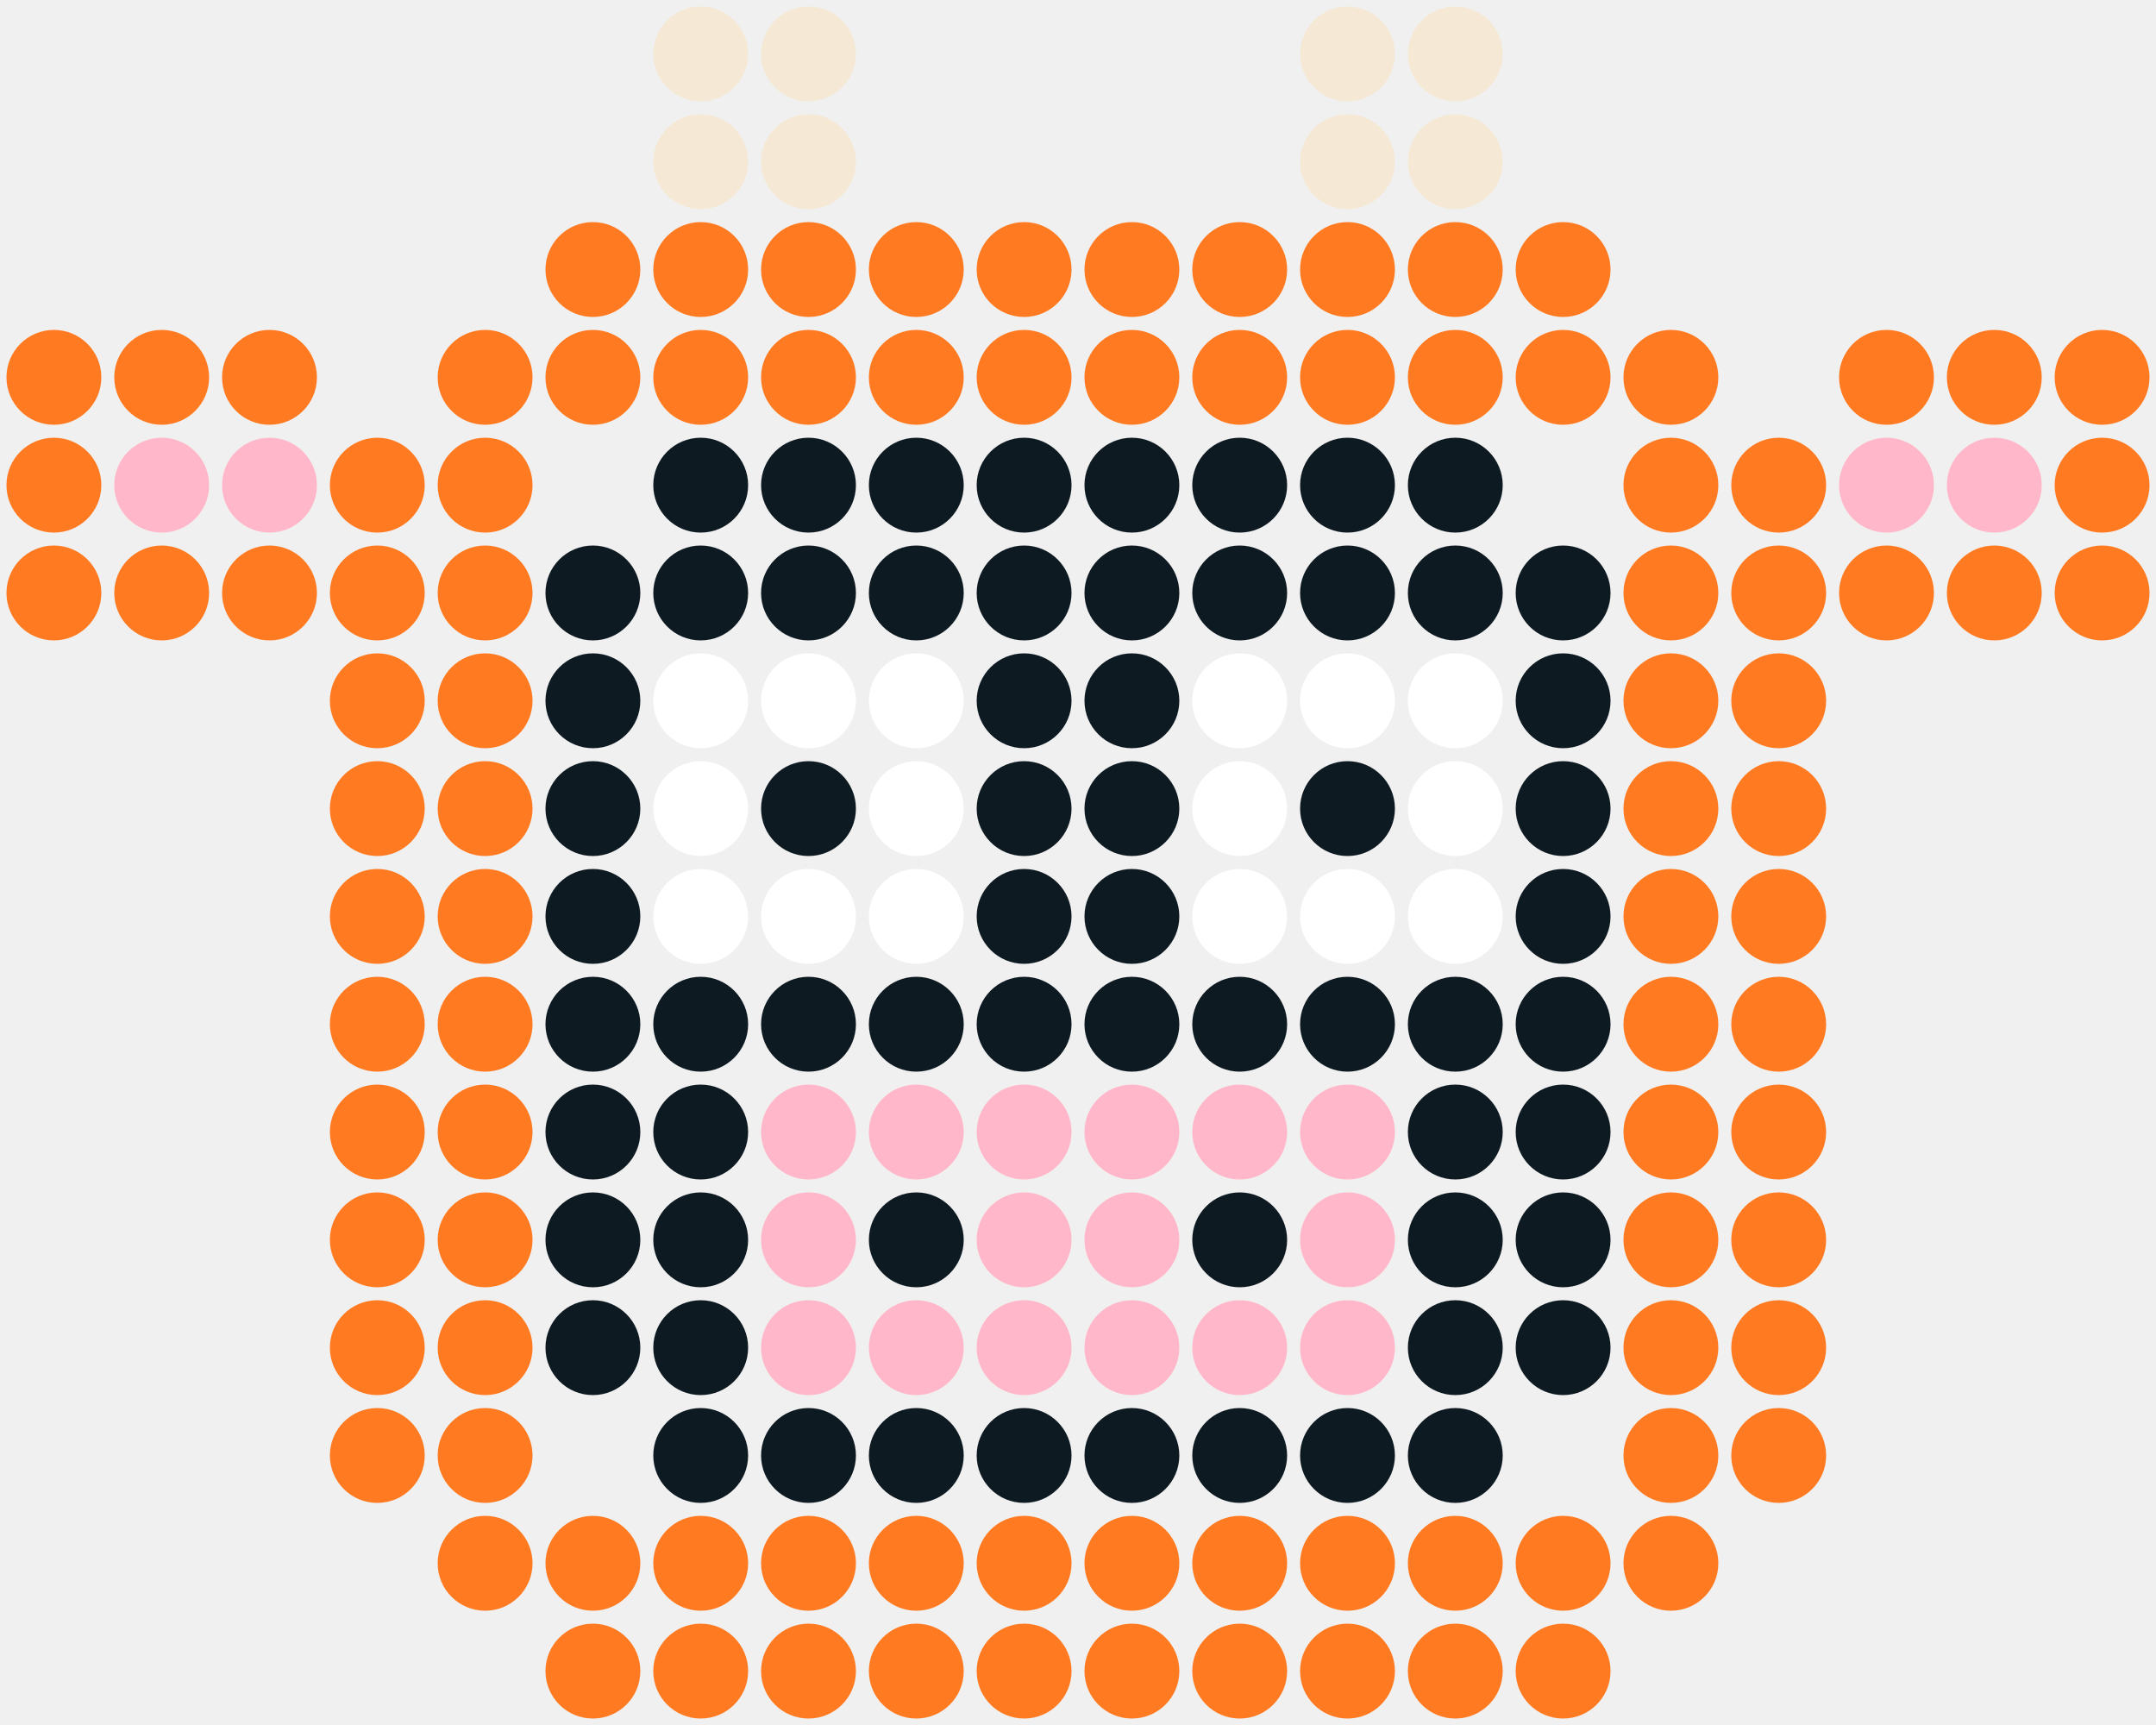
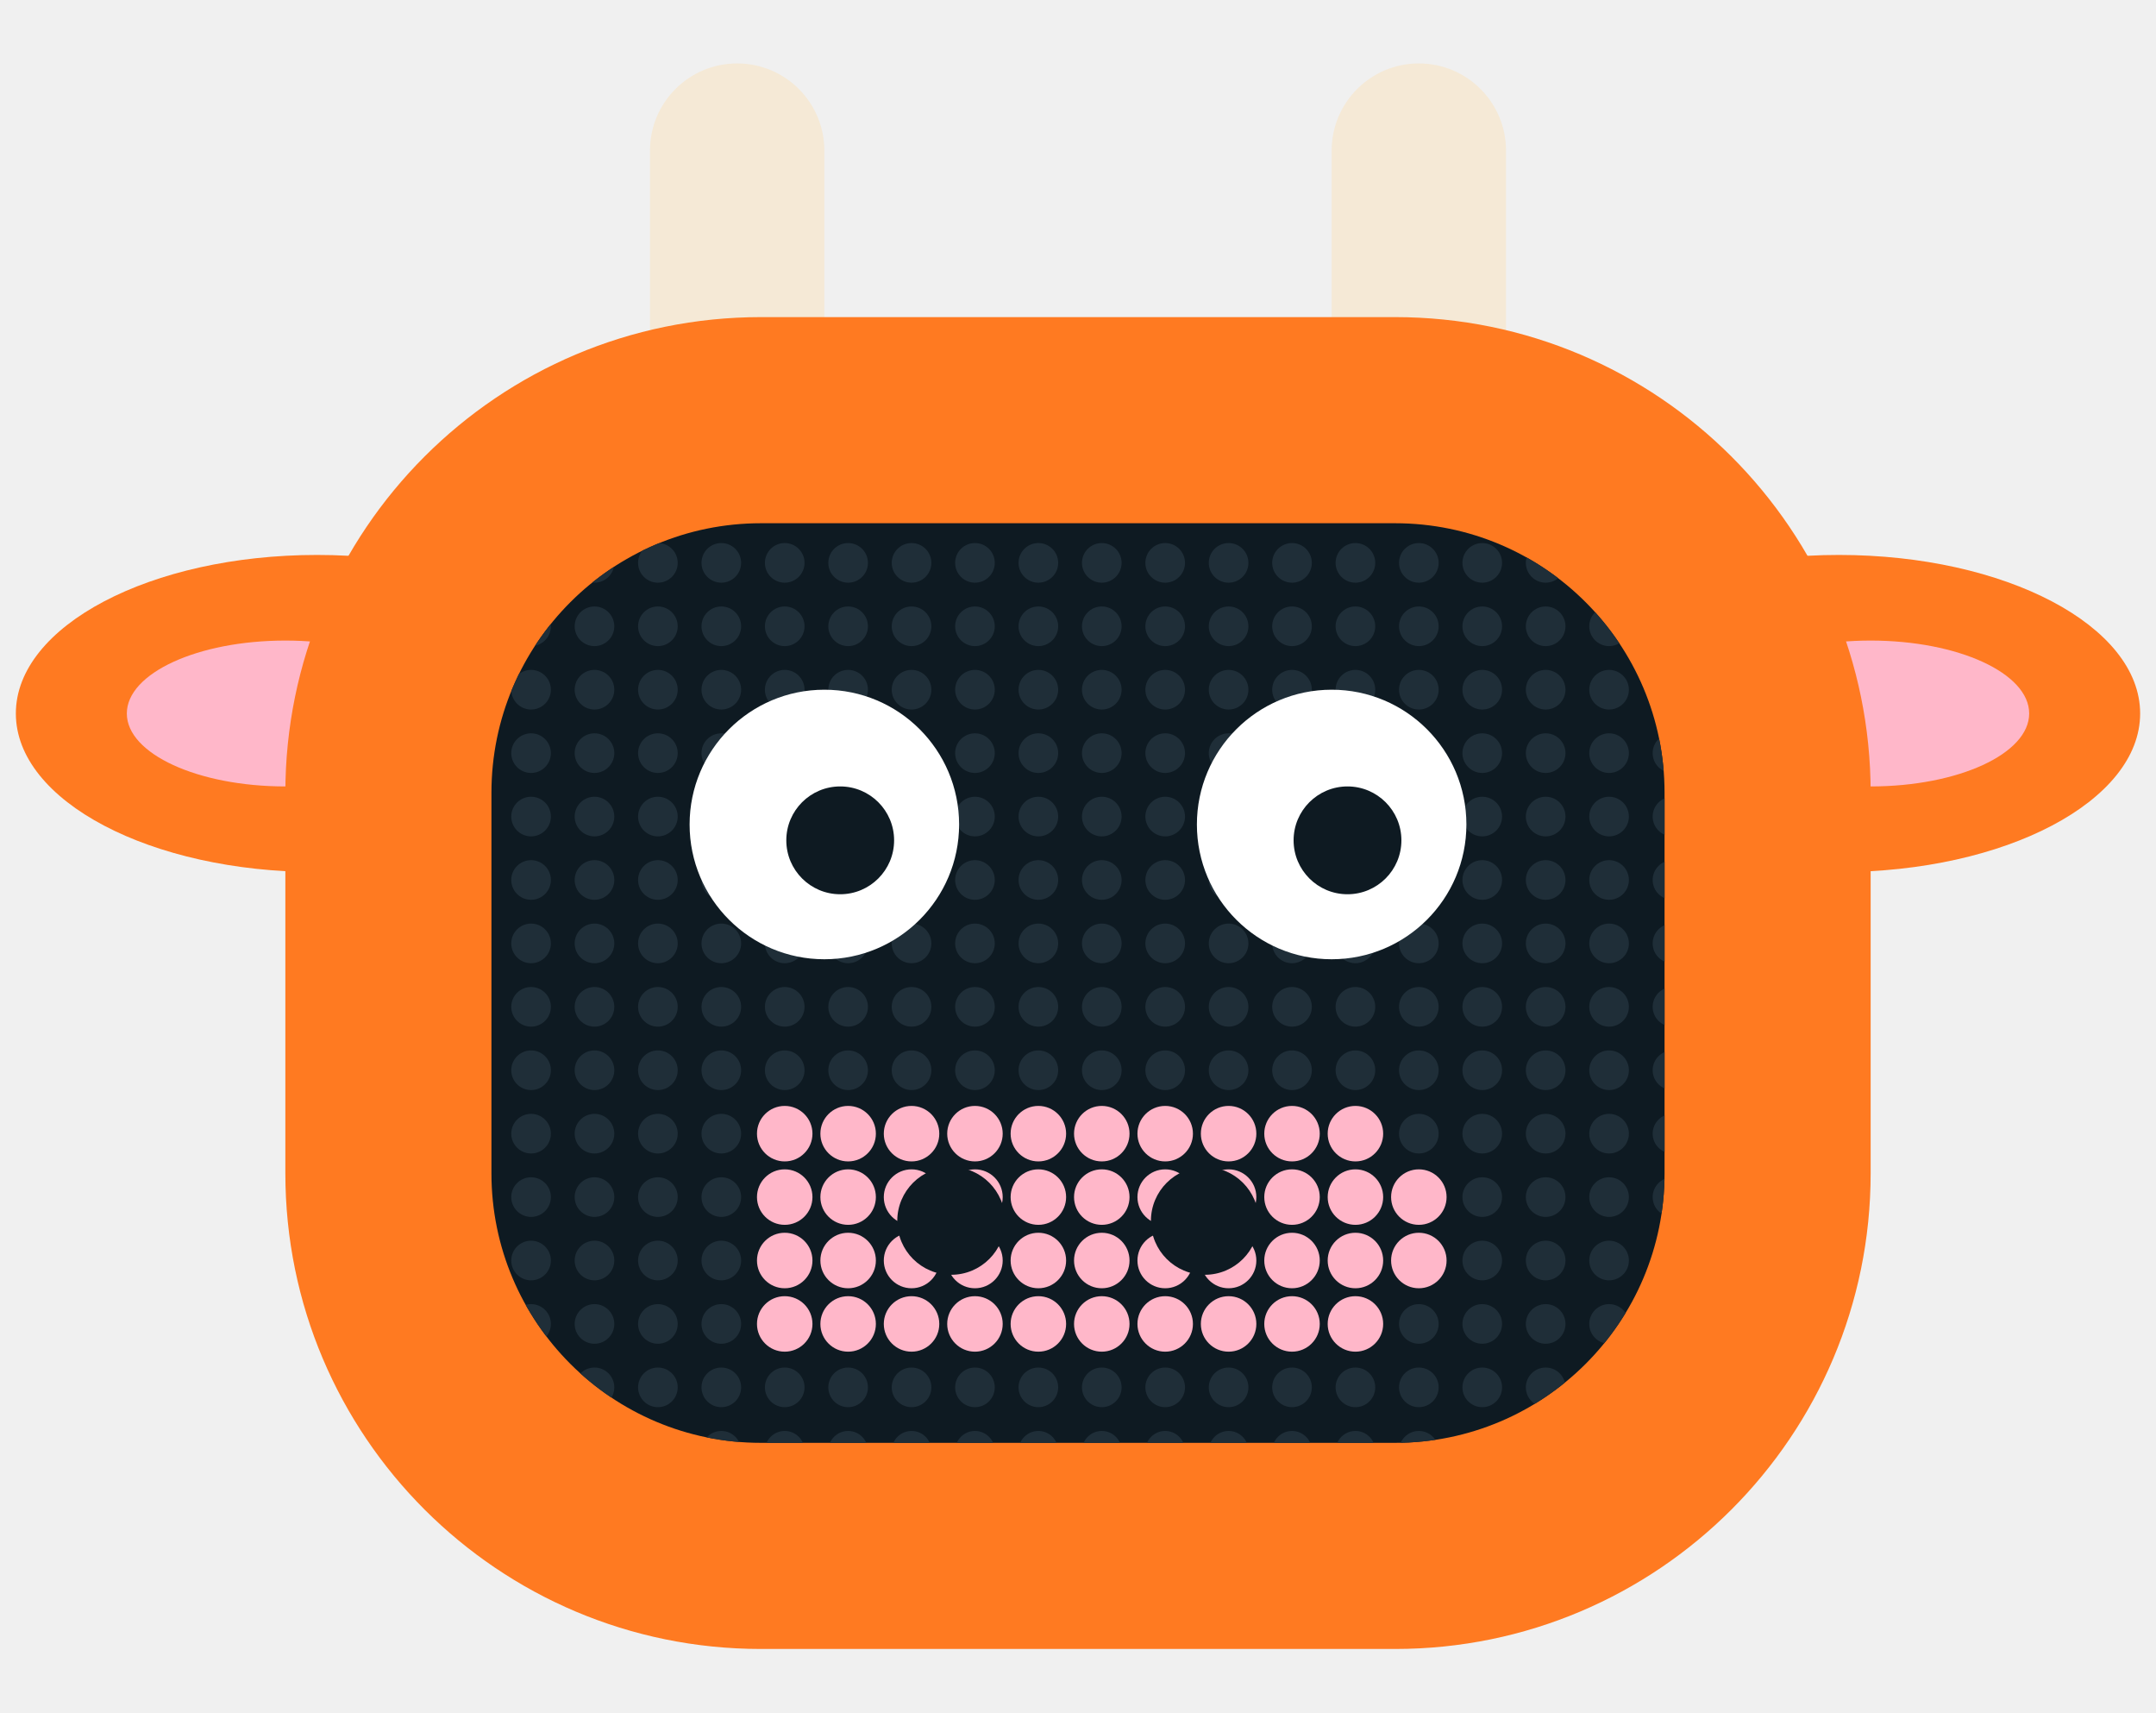
- <svg xmlns="http://www.w3.org/2000/svg" viewBox="0 0 20 16">
-   <circle cx="6.5" cy="0.5" r="0.44" fill="#F5E9D6" />
-   <circle cx="7.5" cy="0.5" r="0.44" fill="#F5E9D6" />
-   <circle cx="12.5" cy="0.5" r="0.44" fill="#F5E9D6" />
-   <circle cx="13.5" cy="0.5" r="0.44" fill="#F5E9D6" />
-   <circle cx="6.5" cy="1.5" r="0.44" fill="#F5E9D6" />
-   <circle cx="7.5" cy="1.5" r="0.44" fill="#F5E9D6" />
-   <circle cx="12.5" cy="1.5" r="0.44" fill="#F5E9D6" />
-   <circle cx="13.5" cy="1.5" r="0.44" fill="#F5E9D6" />
-   <circle cx="5.5" cy="2.5" r="0.44" fill="#FF7A21" />
-   <circle cx="6.5" cy="2.5" r="0.44" fill="#FF7A21" />
-   <circle cx="7.5" cy="2.5" r="0.44" fill="#FF7A21" />
-   <circle cx="8.5" cy="2.5" r="0.44" fill="#FF7A21" />
-   <circle cx="9.5" cy="2.5" r="0.44" fill="#FF7A21" />
-   <circle cx="10.5" cy="2.5" r="0.44" fill="#FF7A21" />
-   <circle cx="11.5" cy="2.5" r="0.44" fill="#FF7A21" />
-   <circle cx="12.5" cy="2.5" r="0.44" fill="#FF7A21" />
-   <circle cx="13.5" cy="2.5" r="0.44" fill="#FF7A21" />
-   <circle cx="14.5" cy="2.5" r="0.44" fill="#FF7A21" />
-   <circle cx="0.5" cy="3.5" r="0.44" fill="#FF7A21" />
-   <circle cx="1.5" cy="3.5" r="0.44" fill="#FF7A21" />
-   <circle cx="2.5" cy="3.5" r="0.44" fill="#FF7A21" />
-   <circle cx="4.5" cy="3.5" r="0.44" fill="#FF7A21" />
-   <circle cx="5.5" cy="3.5" r="0.44" fill="#FF7A21" />
-   <circle cx="6.5" cy="3.5" r="0.44" fill="#FF7A21" />
-   <circle cx="7.5" cy="3.5" r="0.44" fill="#FF7A21" />
-   <circle cx="8.5" cy="3.5" r="0.44" fill="#FF7A21" />
-   <circle cx="9.5" cy="3.5" r="0.44" fill="#FF7A21" />
-   <circle cx="10.5" cy="3.5" r="0.44" fill="#FF7A21" />
-   <circle cx="11.5" cy="3.5" r="0.44" fill="#FF7A21" />
-   <circle cx="12.5" cy="3.5" r="0.44" fill="#FF7A21" />
-   <circle cx="13.5" cy="3.5" r="0.44" fill="#FF7A21" />
-   <circle cx="14.5" cy="3.5" r="0.44" fill="#FF7A21" />
-   <circle cx="15.5" cy="3.5" r="0.44" fill="#FF7A21" />
-   <circle cx="17.5" cy="3.5" r="0.44" fill="#FF7A21" />
-   <circle cx="18.5" cy="3.5" r="0.44" fill="#FF7A21" />
-   <circle cx="19.5" cy="3.5" r="0.44" fill="#FF7A21" />
-   <circle cx="0.5" cy="4.5" r="0.44" fill="#FF7A21" />
-   <circle cx="1.5" cy="4.5" r="0.44" fill="#FFB7C9" />
-   <circle cx="2.5" cy="4.5" r="0.44" fill="#FFB7C9" />
-   <circle cx="3.5" cy="4.5" r="0.44" fill="#FF7A21" />
-   <circle cx="4.5" cy="4.5" r="0.44" fill="#FF7A21" />
-   <circle cx="6.5" cy="4.5" r="0.44" fill="#0E1A22" />
-   <circle cx="7.5" cy="4.5" r="0.44" fill="#0E1A22" />
-   <circle cx="8.5" cy="4.5" r="0.44" fill="#0E1A22" />
-   <circle cx="9.5" cy="4.5" r="0.44" fill="#0E1A22" />
-   <circle cx="10.5" cy="4.5" r="0.44" fill="#0E1A22" />
-   <circle cx="11.5" cy="4.5" r="0.44" fill="#0E1A22" />
-   <circle cx="12.5" cy="4.5" r="0.44" fill="#0E1A22" />
-   <circle cx="13.5" cy="4.5" r="0.44" fill="#0E1A22" />
-   <circle cx="15.5" cy="4.5" r="0.44" fill="#FF7A21" />
-   <circle cx="16.5" cy="4.5" r="0.44" fill="#FF7A21" />
-   <circle cx="17.5" cy="4.5" r="0.44" fill="#FFB7C9" />
-   <circle cx="18.5" cy="4.5" r="0.44" fill="#FFB7C9" />
-   <circle cx="19.5" cy="4.5" r="0.44" fill="#FF7A21" />
-   <circle cx="0.5" cy="5.5" r="0.44" fill="#FF7A21" />
-   <circle cx="1.5" cy="5.5" r="0.44" fill="#FF7A21" />
-   <circle cx="2.5" cy="5.5" r="0.44" fill="#FF7A21" />
-   <circle cx="3.5" cy="5.5" r="0.44" fill="#FF7A21" />
-   <circle cx="4.5" cy="5.5" r="0.44" fill="#FF7A21" />
-   <circle cx="5.5" cy="5.5" r="0.44" fill="#0E1A22" />
-   <circle cx="6.5" cy="5.5" r="0.44" fill="#0E1A22" />
-   <circle cx="7.5" cy="5.5" r="0.44" fill="#0E1A22" />
-   <circle cx="8.5" cy="5.5" r="0.44" fill="#0E1A22" />
-   <circle cx="9.5" cy="5.5" r="0.44" fill="#0E1A22" />
-   <circle cx="10.5" cy="5.5" r="0.44" fill="#0E1A22" />
-   <circle cx="11.5" cy="5.5" r="0.44" fill="#0E1A22" />
-   <circle cx="12.5" cy="5.5" r="0.44" fill="#0E1A22" />
-   <circle cx="13.5" cy="5.5" r="0.44" fill="#0E1A22" />
-   <circle cx="14.5" cy="5.5" r="0.44" fill="#0E1A22" />
-   <circle cx="15.5" cy="5.5" r="0.44" fill="#FF7A21" />
-   <circle cx="16.5" cy="5.5" r="0.44" fill="#FF7A21" />
-   <circle cx="17.5" cy="5.5" r="0.44" fill="#FF7A21" />
-   <circle cx="18.5" cy="5.5" r="0.44" fill="#FF7A21" />
-   <circle cx="19.5" cy="5.5" r="0.44" fill="#FF7A21" />
-   <circle cx="3.5" cy="6.5" r="0.44" fill="#FF7A21" />
-   <circle cx="4.5" cy="6.5" r="0.44" fill="#FF7A21" />
-   <circle cx="5.5" cy="6.5" r="0.44" fill="#0E1A22" />
-   <circle cx="6.5" cy="6.5" r="0.44" fill="#FFFFFF" />
-   <circle cx="7.5" cy="6.5" r="0.44" fill="#FFFFFF" />
-   <circle cx="8.5" cy="6.5" r="0.44" fill="#FFFFFF" />
-   <circle cx="9.5" cy="6.5" r="0.44" fill="#0E1A22" />
-   <circle cx="10.5" cy="6.5" r="0.44" fill="#0E1A22" />
-   <circle cx="11.5" cy="6.5" r="0.44" fill="#FFFFFF" />
-   <circle cx="12.5" cy="6.5" r="0.44" fill="#FFFFFF" />
-   <circle cx="13.5" cy="6.5" r="0.44" fill="#FFFFFF" />
-   <circle cx="14.5" cy="6.5" r="0.44" fill="#0E1A22" />
-   <circle cx="15.5" cy="6.5" r="0.44" fill="#FF7A21" />
-   <circle cx="16.5" cy="6.5" r="0.44" fill="#FF7A21" />
-   <circle cx="3.5" cy="7.5" r="0.44" fill="#FF7A21" />
-   <circle cx="4.5" cy="7.5" r="0.44" fill="#FF7A21" />
-   <circle cx="5.5" cy="7.5" r="0.44" fill="#0E1A22" />
-   <circle cx="6.5" cy="7.5" r="0.44" fill="#FFFFFF" />
-   <circle class="pupil" cx="7.5" cy="7.5" r="0.44" fill="#0E1A22" />
-   <circle cx="8.5" cy="7.5" r="0.44" fill="#FFFFFF" />
-   <circle cx="9.5" cy="7.5" r="0.44" fill="#0E1A22" />
-   <circle cx="10.5" cy="7.5" r="0.44" fill="#0E1A22" />
-   <circle cx="11.5" cy="7.5" r="0.44" fill="#FFFFFF" />
-   <circle class="pupil" cx="12.5" cy="7.5" r="0.44" fill="#0E1A22" />
-   <circle cx="13.5" cy="7.5" r="0.44" fill="#FFFFFF" />
-   <circle cx="14.5" cy="7.5" r="0.44" fill="#0E1A22" />
-   <circle cx="15.5" cy="7.5" r="0.44" fill="#FF7A21" />
-   <circle cx="16.5" cy="7.5" r="0.44" fill="#FF7A21" />
-   <circle cx="3.5" cy="8.5" r="0.44" fill="#FF7A21" />
-   <circle cx="4.5" cy="8.5" r="0.44" fill="#FF7A21" />
-   <circle cx="5.5" cy="8.5" r="0.44" fill="#0E1A22" />
-   <circle cx="6.5" cy="8.5" r="0.44" fill="#FFFFFF" />
-   <circle cx="7.5" cy="8.5" r="0.44" fill="#FFFFFF" />
-   <circle cx="8.5" cy="8.5" r="0.44" fill="#FFFFFF" />
-   <circle cx="9.5" cy="8.5" r="0.44" fill="#0E1A22" />
-   <circle cx="10.5" cy="8.5" r="0.44" fill="#0E1A22" />
-   <circle cx="11.5" cy="8.5" r="0.44" fill="#FFFFFF" />
-   <circle cx="12.5" cy="8.5" r="0.44" fill="#FFFFFF" />
-   <circle cx="13.5" cy="8.5" r="0.44" fill="#FFFFFF" />
-   <circle cx="14.5" cy="8.5" r="0.44" fill="#0E1A22" />
-   <circle cx="15.5" cy="8.5" r="0.44" fill="#FF7A21" />
-   <circle cx="16.5" cy="8.5" r="0.44" fill="#FF7A21" />
-   <circle cx="3.5" cy="9.5" r="0.44" fill="#FF7A21" />
-   <circle cx="4.5" cy="9.5" r="0.44" fill="#FF7A21" />
-   <circle cx="5.5" cy="9.5" r="0.44" fill="#0E1A22" />
-   <circle cx="6.5" cy="9.5" r="0.44" fill="#0E1A22" />
-   <circle cx="7.5" cy="9.5" r="0.44" fill="#0E1A22" />
-   <circle cx="8.5" cy="9.5" r="0.44" fill="#0E1A22" />
-   <circle cx="9.5" cy="9.5" r="0.44" fill="#0E1A22" />
-   <circle cx="10.5" cy="9.5" r="0.44" fill="#0E1A22" />
-   <circle cx="11.5" cy="9.5" r="0.44" fill="#0E1A22" />
-   <circle cx="12.5" cy="9.5" r="0.44" fill="#0E1A22" />
-   <circle cx="13.5" cy="9.5" r="0.44" fill="#0E1A22" />
-   <circle cx="14.5" cy="9.5" r="0.44" fill="#0E1A22" />
-   <circle cx="15.5" cy="9.5" r="0.44" fill="#FF7A21" />
-   <circle cx="16.5" cy="9.5" r="0.44" fill="#FF7A21" />
-   <circle cx="3.5" cy="10.5" r="0.44" fill="#FF7A21" />
-   <circle cx="4.5" cy="10.5" r="0.44" fill="#FF7A21" />
-   <circle cx="5.5" cy="10.5" r="0.44" fill="#0E1A22" />
-   <circle cx="6.5" cy="10.5" r="0.44" fill="#0E1A22" />
-   <circle cx="7.5" cy="10.5" r="0.44" fill="#FFB7C9" />
-   <circle cx="8.5" cy="10.5" r="0.44" fill="#FFB7C9" />
-   <circle cx="9.5" cy="10.5" r="0.44" fill="#FFB7C9" />
-   <circle cx="10.5" cy="10.5" r="0.44" fill="#FFB7C9" />
-   <circle cx="11.5" cy="10.5" r="0.44" fill="#FFB7C9" />
-   <circle cx="12.5" cy="10.5" r="0.44" fill="#FFB7C9" />
-   <circle cx="13.5" cy="10.5" r="0.44" fill="#0E1A22" />
-   <circle cx="14.5" cy="10.5" r="0.44" fill="#0E1A22" />
-   <circle cx="15.5" cy="10.5" r="0.44" fill="#FF7A21" />
-   <circle cx="16.5" cy="10.5" r="0.44" fill="#FF7A21" />
-   <circle cx="3.5" cy="11.5" r="0.44" fill="#FF7A21" />
-   <circle cx="4.5" cy="11.5" r="0.44" fill="#FF7A21" />
-   <circle cx="5.5" cy="11.5" r="0.44" fill="#0E1A22" />
-   <circle cx="6.5" cy="11.5" r="0.44" fill="#0E1A22" />
-   <circle cx="7.5" cy="11.5" r="0.44" fill="#FFB7C9" />
-   <circle cx="8.5" cy="11.5" r="0.44" fill="#0E1A22" />
-   <circle cx="9.5" cy="11.5" r="0.44" fill="#FFB7C9" />
-   <circle cx="10.5" cy="11.5" r="0.44" fill="#FFB7C9" />
-   <circle cx="11.5" cy="11.5" r="0.44" fill="#0E1A22" />
-   <circle cx="12.5" cy="11.5" r="0.44" fill="#FFB7C9" />
-   <circle cx="13.5" cy="11.5" r="0.44" fill="#0E1A22" />
-   <circle cx="14.5" cy="11.5" r="0.44" fill="#0E1A22" />
-   <circle cx="15.5" cy="11.5" r="0.44" fill="#FF7A21" />
-   <circle cx="16.5" cy="11.5" r="0.44" fill="#FF7A21" />
-   <circle cx="3.5" cy="12.5" r="0.44" fill="#FF7A21" />
-   <circle cx="4.5" cy="12.5" r="0.44" fill="#FF7A21" />
-   <circle cx="5.5" cy="12.5" r="0.44" fill="#0E1A22" />
-   <circle cx="6.5" cy="12.5" r="0.44" fill="#0E1A22" />
-   <circle cx="7.5" cy="12.5" r="0.44" fill="#FFB7C9" />
-   <circle cx="8.5" cy="12.5" r="0.44" fill="#FFB7C9" />
-   <circle cx="9.5" cy="12.5" r="0.44" fill="#FFB7C9" />
-   <circle cx="10.5" cy="12.5" r="0.44" fill="#FFB7C9" />
-   <circle cx="11.5" cy="12.5" r="0.44" fill="#FFB7C9" />
-   <circle cx="12.5" cy="12.5" r="0.44" fill="#FFB7C9" />
-   <circle cx="13.5" cy="12.5" r="0.44" fill="#0E1A22" />
-   <circle cx="14.5" cy="12.5" r="0.44" fill="#0E1A22" />
-   <circle cx="15.5" cy="12.5" r="0.44" fill="#FF7A21" />
-   <circle cx="16.5" cy="12.5" r="0.44" fill="#FF7A21" />
-   <circle cx="3.5" cy="13.5" r="0.44" fill="#FF7A21" />
-   <circle cx="4.5" cy="13.5" r="0.44" fill="#FF7A21" />
-   <circle cx="6.5" cy="13.5" r="0.44" fill="#0E1A22" />
-   <circle cx="7.5" cy="13.5" r="0.44" fill="#0E1A22" />
-   <circle cx="8.5" cy="13.5" r="0.44" fill="#0E1A22" />
-   <circle cx="9.5" cy="13.5" r="0.44" fill="#0E1A22" />
-   <circle cx="10.5" cy="13.5" r="0.44" fill="#0E1A22" />
-   <circle cx="11.5" cy="13.5" r="0.44" fill="#0E1A22" />
-   <circle cx="12.5" cy="13.5" r="0.44" fill="#0E1A22" />
-   <circle cx="13.5" cy="13.5" r="0.44" fill="#0E1A22" />
-   <circle cx="15.5" cy="13.5" r="0.44" fill="#FF7A21" />
-   <circle cx="16.5" cy="13.5" r="0.44" fill="#FF7A21" />
-   <circle cx="4.5" cy="14.5" r="0.44" fill="#FF7A21" />
-   <circle cx="5.5" cy="14.5" r="0.44" fill="#FF7A21" />
-   <circle cx="6.5" cy="14.5" r="0.44" fill="#FF7A21" />
-   <circle cx="7.5" cy="14.5" r="0.44" fill="#FF7A21" />
-   <circle cx="8.5" cy="14.5" r="0.44" fill="#FF7A21" />
-   <circle cx="9.5" cy="14.5" r="0.44" fill="#FF7A21" />
-   <circle cx="10.5" cy="14.5" r="0.44" fill="#FF7A21" />
-   <circle cx="11.5" cy="14.5" r="0.44" fill="#FF7A21" />
-   <circle cx="12.5" cy="14.5" r="0.44" fill="#FF7A21" />
-   <circle cx="13.5" cy="14.5" r="0.44" fill="#FF7A21" />
-   <circle cx="14.5" cy="14.5" r="0.44" fill="#FF7A21" />
-   <circle cx="15.5" cy="14.5" r="0.44" fill="#FF7A21" />
-   <circle cx="5.5" cy="15.5" r="0.44" fill="#FF7A21" />
-   <circle cx="6.5" cy="15.5" r="0.44" fill="#FF7A21" />
-   <circle cx="7.5" cy="15.5" r="0.44" fill="#FF7A21" />
-   <circle cx="8.5" cy="15.5" r="0.44" fill="#FF7A21" />
-   <circle cx="9.5" cy="15.5" r="0.44" fill="#FF7A21" />
-   <circle cx="10.5" cy="15.5" r="0.44" fill="#FF7A21" />
-   <circle cx="11.5" cy="15.5" r="0.44" fill="#FF7A21" />
-   <circle cx="12.5" cy="15.5" r="0.44" fill="#FF7A21" />
-   <circle cx="13.5" cy="15.5" r="0.44" fill="#FF7A21" />
-   <circle cx="14.5" cy="15.5" r="0.44" fill="#FF7A21" />
+ <svg xmlns="http://www.w3.org/2000/svg" viewBox="0 0 136 108">
+   <rect x="41" y="4" width="11" height="24" rx="5.5" fill="#F5E9D6" />
+   <rect x="84" y="4" width="11" height="24" rx="5.5" fill="#F5E9D6" />
+   <ellipse cx="20" cy="45" rx="19" ry="10" fill="#FF7A21" />
+   <ellipse cx="18" cy="45" rx="10" ry="4.6" fill="#FFB7C9" />
+   <ellipse cx="116" cy="45" rx="19" ry="10" fill="#FF7A21" />
+   <ellipse cx="118" cy="45" rx="10" ry="4.6" fill="#FFB7C9" />
+   <rect x="18" y="20" width="100" height="84" rx="30" fill="#FF7A21" />
+   <clipPath id="f">
+     <rect x="31" y="33" width="74" height="58" rx="17" />
+   </clipPath>
+   <rect x="31" y="33" width="74" height="58" rx="17" fill="#0E1A22" />
+   <g clip-path="url(#f)">
+     <circle cx="33.5" cy="35.5" r="1.25" fill="#1F2E38" />
+     <circle cx="37.5" cy="35.5" r="1.25" fill="#1F2E38" />
+     <circle cx="41.5" cy="35.5" r="1.25" fill="#1F2E38" />
+     <circle cx="45.5" cy="35.5" r="1.25" fill="#1F2E38" />
+     <circle cx="49.5" cy="35.5" r="1.25" fill="#1F2E38" />
+     <circle cx="53.5" cy="35.5" r="1.25" fill="#1F2E38" />
+     <circle cx="57.5" cy="35.5" r="1.25" fill="#1F2E38" />
+     <circle cx="61.5" cy="35.5" r="1.25" fill="#1F2E38" />
+     <circle cx="65.5" cy="35.5" r="1.25" fill="#1F2E38" />
+     <circle cx="69.5" cy="35.5" r="1.25" fill="#1F2E38" />
+     <circle cx="73.5" cy="35.5" r="1.25" fill="#1F2E38" />
+     <circle cx="77.5" cy="35.5" r="1.25" fill="#1F2E38" />
+     <circle cx="81.5" cy="35.5" r="1.25" fill="#1F2E38" />
+     <circle cx="85.5" cy="35.5" r="1.25" fill="#1F2E38" />
+     <circle cx="89.5" cy="35.5" r="1.25" fill="#1F2E38" />
+     <circle cx="93.5" cy="35.5" r="1.25" fill="#1F2E38" />
+     <circle cx="97.5" cy="35.5" r="1.25" fill="#1F2E38" />
+     <circle cx="101.5" cy="35.5" r="1.25" fill="#1F2E38" />
+     <circle cx="105.5" cy="35.5" r="1.25" fill="#1F2E38" />
+     <circle cx="33.5" cy="39.5" r="1.25" fill="#1F2E38" />
+     <circle cx="37.5" cy="39.5" r="1.25" fill="#1F2E38" />
+     <circle cx="41.5" cy="39.5" r="1.25" fill="#1F2E38" />
+     <circle cx="45.5" cy="39.5" r="1.25" fill="#1F2E38" />
+     <circle cx="49.5" cy="39.5" r="1.25" fill="#1F2E38" />
+     <circle cx="53.5" cy="39.5" r="1.25" fill="#1F2E38" />
+     <circle cx="57.5" cy="39.5" r="1.25" fill="#1F2E38" />
+     <circle cx="61.5" cy="39.5" r="1.25" fill="#1F2E38" />
+     <circle cx="65.5" cy="39.5" r="1.25" fill="#1F2E38" />
+     <circle cx="69.5" cy="39.5" r="1.25" fill="#1F2E38" />
+     <circle cx="73.5" cy="39.5" r="1.25" fill="#1F2E38" />
+     <circle cx="77.5" cy="39.5" r="1.25" fill="#1F2E38" />
+     <circle cx="81.5" cy="39.5" r="1.25" fill="#1F2E38" />
+     <circle cx="85.5" cy="39.5" r="1.25" fill="#1F2E38" />
+     <circle cx="89.5" cy="39.5" r="1.25" fill="#1F2E38" />
+     <circle cx="93.5" cy="39.5" r="1.25" fill="#1F2E38" />
+     <circle cx="97.5" cy="39.5" r="1.25" fill="#1F2E38" />
+     <circle cx="101.5" cy="39.5" r="1.25" fill="#1F2E38" />
+     <circle cx="105.5" cy="39.5" r="1.25" fill="#1F2E38" />
+     <circle cx="33.5" cy="43.5" r="1.25" fill="#1F2E38" />
+     <circle cx="37.5" cy="43.5" r="1.25" fill="#1F2E38" />
+     <circle cx="41.5" cy="43.5" r="1.25" fill="#1F2E38" />
+     <circle cx="45.5" cy="43.5" r="1.25" fill="#1F2E38" />
+     <circle cx="49.5" cy="43.5" r="1.25" fill="#1F2E38" />
+     <circle cx="53.5" cy="43.5" r="1.25" fill="#1F2E38" />
+     <circle cx="57.5" cy="43.5" r="1.25" fill="#1F2E38" />
+     <circle cx="61.5" cy="43.5" r="1.25" fill="#1F2E38" />
+     <circle cx="65.5" cy="43.5" r="1.25" fill="#1F2E38" />
+     <circle cx="69.5" cy="43.5" r="1.25" fill="#1F2E38" />
+     <circle cx="73.5" cy="43.5" r="1.25" fill="#1F2E38" />
+     <circle cx="77.5" cy="43.5" r="1.25" fill="#1F2E38" />
+     <circle cx="81.5" cy="43.5" r="1.25" fill="#1F2E38" />
+     <circle cx="85.5" cy="43.5" r="1.25" fill="#1F2E38" />
+     <circle cx="89.5" cy="43.5" r="1.25" fill="#1F2E38" />
+     <circle cx="93.5" cy="43.5" r="1.25" fill="#1F2E38" />
+     <circle cx="97.5" cy="43.5" r="1.25" fill="#1F2E38" />
+     <circle cx="101.5" cy="43.5" r="1.25" fill="#1F2E38" />
+     <circle cx="105.5" cy="43.5" r="1.25" fill="#1F2E38" />
+     <circle cx="33.5" cy="47.5" r="1.25" fill="#1F2E38" />
+     <circle cx="37.5" cy="47.5" r="1.25" fill="#1F2E38" />
+     <circle cx="41.5" cy="47.5" r="1.25" fill="#1F2E38" />
+     <circle cx="45.5" cy="47.5" r="1.25" fill="#1F2E38" />
+     <circle cx="49.5" cy="47.5" r="1.25" fill="#1F2E38" />
+     <circle cx="53.5" cy="47.5" r="1.25" fill="#1F2E38" />
+     <circle cx="57.5" cy="47.5" r="1.25" fill="#1F2E38" />
+     <circle cx="61.5" cy="47.5" r="1.25" fill="#1F2E38" />
+     <circle cx="65.5" cy="47.5" r="1.25" fill="#1F2E38" />
+     <circle cx="69.5" cy="47.5" r="1.25" fill="#1F2E38" />
+     <circle cx="73.5" cy="47.5" r="1.25" fill="#1F2E38" />
+     <circle cx="77.5" cy="47.5" r="1.25" fill="#1F2E38" />
+     <circle cx="81.5" cy="47.5" r="1.25" fill="#1F2E38" />
+     <circle cx="85.5" cy="47.5" r="1.25" fill="#1F2E38" />
+     <circle cx="89.5" cy="47.5" r="1.25" fill="#1F2E38" />
+     <circle cx="93.5" cy="47.5" r="1.25" fill="#1F2E38" />
+     <circle cx="97.5" cy="47.5" r="1.25" fill="#1F2E38" />
+     <circle cx="101.5" cy="47.5" r="1.25" fill="#1F2E38" />
+     <circle cx="105.5" cy="47.5" r="1.25" fill="#1F2E38" />
+     <circle cx="33.5" cy="51.5" r="1.25" fill="#1F2E38" />
+     <circle cx="37.5" cy="51.5" r="1.25" fill="#1F2E38" />
+     <circle cx="41.5" cy="51.5" r="1.25" fill="#1F2E38" />
+     <circle cx="45.5" cy="51.5" r="1.25" fill="#1F2E38" />
+     <circle cx="49.5" cy="51.5" r="1.25" fill="#1F2E38" />
+     <circle cx="53.5" cy="51.5" r="1.25" fill="#1F2E38" />
+     <circle cx="57.5" cy="51.5" r="1.25" fill="#1F2E38" />
+     <circle cx="61.5" cy="51.5" r="1.25" fill="#1F2E38" />
+     <circle cx="65.5" cy="51.5" r="1.25" fill="#1F2E38" />
+     <circle cx="69.5" cy="51.5" r="1.25" fill="#1F2E38" />
+     <circle cx="73.5" cy="51.5" r="1.25" fill="#1F2E38" />
+     <circle cx="77.5" cy="51.5" r="1.25" fill="#1F2E38" />
+     <circle cx="81.5" cy="51.5" r="1.25" fill="#1F2E38" />
+     <circle cx="85.5" cy="51.5" r="1.25" fill="#1F2E38" />
+     <circle cx="89.5" cy="51.5" r="1.25" fill="#1F2E38" />
+     <circle cx="93.5" cy="51.5" r="1.25" fill="#1F2E38" />
+     <circle cx="97.5" cy="51.5" r="1.25" fill="#1F2E38" />
+     <circle cx="101.5" cy="51.5" r="1.25" fill="#1F2E38" />
+     <circle cx="105.5" cy="51.5" r="1.25" fill="#1F2E38" />
+     <circle cx="33.5" cy="55.5" r="1.25" fill="#1F2E38" />
+     <circle cx="37.5" cy="55.5" r="1.25" fill="#1F2E38" />
+     <circle cx="41.5" cy="55.5" r="1.25" fill="#1F2E38" />
+     <circle cx="45.5" cy="55.5" r="1.25" fill="#1F2E38" />
+     <circle cx="49.5" cy="55.5" r="1.25" fill="#1F2E38" />
+     <circle cx="53.5" cy="55.5" r="1.25" fill="#1F2E38" />
+     <circle cx="57.5" cy="55.5" r="1.25" fill="#1F2E38" />
+     <circle cx="61.5" cy="55.5" r="1.25" fill="#1F2E38" />
+     <circle cx="65.5" cy="55.5" r="1.25" fill="#1F2E38" />
+     <circle cx="69.5" cy="55.5" r="1.25" fill="#1F2E38" />
+     <circle cx="73.5" cy="55.5" r="1.25" fill="#1F2E38" />
+     <circle cx="77.5" cy="55.5" r="1.25" fill="#1F2E38" />
+     <circle cx="81.5" cy="55.5" r="1.25" fill="#1F2E38" />
+     <circle cx="85.5" cy="55.5" r="1.25" fill="#1F2E38" />
+     <circle cx="89.5" cy="55.5" r="1.25" fill="#1F2E38" />
+     <circle cx="93.5" cy="55.5" r="1.25" fill="#1F2E38" />
+     <circle cx="97.5" cy="55.5" r="1.25" fill="#1F2E38" />
+     <circle cx="101.5" cy="55.5" r="1.25" fill="#1F2E38" />
+     <circle cx="105.5" cy="55.5" r="1.25" fill="#1F2E38" />
+     <circle cx="33.5" cy="59.5" r="1.25" fill="#1F2E38" />
+     <circle cx="37.5" cy="59.5" r="1.25" fill="#1F2E38" />
+     <circle cx="41.5" cy="59.5" r="1.25" fill="#1F2E38" />
+     <circle cx="45.5" cy="59.5" r="1.25" fill="#1F2E38" />
+     <circle cx="49.5" cy="59.5" r="1.25" fill="#1F2E38" />
+     <circle cx="53.5" cy="59.5" r="1.25" fill="#1F2E38" />
+     <circle cx="57.5" cy="59.5" r="1.25" fill="#1F2E38" />
+     <circle cx="61.5" cy="59.5" r="1.25" fill="#1F2E38" />
+     <circle cx="65.5" cy="59.5" r="1.25" fill="#1F2E38" />
+     <circle cx="69.5" cy="59.5" r="1.25" fill="#1F2E38" />
+     <circle cx="73.5" cy="59.5" r="1.25" fill="#1F2E38" />
+     <circle cx="77.5" cy="59.5" r="1.25" fill="#1F2E38" />
+     <circle cx="81.5" cy="59.5" r="1.25" fill="#1F2E38" />
+     <circle cx="85.5" cy="59.5" r="1.25" fill="#1F2E38" />
+     <circle cx="89.5" cy="59.5" r="1.25" fill="#1F2E38" />
+     <circle cx="93.5" cy="59.5" r="1.25" fill="#1F2E38" />
+     <circle cx="97.5" cy="59.5" r="1.25" fill="#1F2E38" />
+     <circle cx="101.5" cy="59.5" r="1.25" fill="#1F2E38" />
+     <circle cx="105.5" cy="59.5" r="1.25" fill="#1F2E38" />
+     <circle cx="33.5" cy="63.5" r="1.25" fill="#1F2E38" />
+     <circle cx="37.5" cy="63.5" r="1.25" fill="#1F2E38" />
+     <circle cx="41.5" cy="63.5" r="1.25" fill="#1F2E38" />
+     <circle cx="45.5" cy="63.5" r="1.25" fill="#1F2E38" />
+     <circle cx="49.5" cy="63.5" r="1.25" fill="#1F2E38" />
+     <circle cx="53.5" cy="63.5" r="1.25" fill="#1F2E38" />
+     <circle cx="57.5" cy="63.5" r="1.25" fill="#1F2E38" />
+     <circle cx="61.5" cy="63.5" r="1.25" fill="#1F2E38" />
+     <circle cx="65.5" cy="63.5" r="1.25" fill="#1F2E38" />
+     <circle cx="69.5" cy="63.5" r="1.25" fill="#1F2E38" />
+     <circle cx="73.5" cy="63.5" r="1.25" fill="#1F2E38" />
+     <circle cx="77.5" cy="63.5" r="1.25" fill="#1F2E38" />
+     <circle cx="81.5" cy="63.5" r="1.25" fill="#1F2E38" />
+     <circle cx="85.5" cy="63.5" r="1.25" fill="#1F2E38" />
+     <circle cx="89.5" cy="63.5" r="1.25" fill="#1F2E38" />
+     <circle cx="93.5" cy="63.5" r="1.25" fill="#1F2E38" />
+     <circle cx="97.5" cy="63.5" r="1.25" fill="#1F2E38" />
+     <circle cx="101.5" cy="63.5" r="1.25" fill="#1F2E38" />
+     <circle cx="105.5" cy="63.5" r="1.25" fill="#1F2E38" />
+     <circle cx="33.5" cy="67.5" r="1.25" fill="#1F2E38" />
+     <circle cx="37.5" cy="67.5" r="1.25" fill="#1F2E38" />
+     <circle cx="41.5" cy="67.5" r="1.25" fill="#1F2E38" />
+     <circle cx="45.5" cy="67.5" r="1.25" fill="#1F2E38" />
+     <circle cx="49.5" cy="67.5" r="1.25" fill="#1F2E38" />
+     <circle cx="53.5" cy="67.5" r="1.25" fill="#1F2E38" />
+     <circle cx="57.5" cy="67.5" r="1.25" fill="#1F2E38" />
+     <circle cx="61.5" cy="67.5" r="1.25" fill="#1F2E38" />
+     <circle cx="65.5" cy="67.5" r="1.25" fill="#1F2E38" />
+     <circle cx="69.5" cy="67.5" r="1.25" fill="#1F2E38" />
+     <circle cx="73.5" cy="67.5" r="1.25" fill="#1F2E38" />
+     <circle cx="77.5" cy="67.5" r="1.25" fill="#1F2E38" />
+     <circle cx="81.5" cy="67.5" r="1.25" fill="#1F2E38" />
+     <circle cx="85.5" cy="67.5" r="1.25" fill="#1F2E38" />
+     <circle cx="89.5" cy="67.5" r="1.25" fill="#1F2E38" />
+     <circle cx="93.5" cy="67.5" r="1.25" fill="#1F2E38" />
+     <circle cx="97.5" cy="67.5" r="1.25" fill="#1F2E38" />
+     <circle cx="101.5" cy="67.5" r="1.25" fill="#1F2E38" />
+     <circle cx="105.5" cy="67.5" r="1.25" fill="#1F2E38" />
+     <circle cx="33.5" cy="71.5" r="1.25" fill="#1F2E38" />
+     <circle cx="37.5" cy="71.5" r="1.25" fill="#1F2E38" />
+     <circle cx="41.5" cy="71.5" r="1.25" fill="#1F2E38" />
+     <circle cx="45.5" cy="71.5" r="1.25" fill="#1F2E38" />
+     <circle cx="49.5" cy="71.5" r="1.75" fill="#FFB7C9" />
+     <circle cx="53.5" cy="71.5" r="1.75" fill="#FFB7C9" />
+     <circle cx="57.5" cy="71.5" r="1.75" fill="#FFB7C9" />
+     <circle cx="61.5" cy="71.5" r="1.75" fill="#FFB7C9" />
+     <circle cx="65.5" cy="71.5" r="1.75" fill="#FFB7C9" />
+     <circle cx="69.5" cy="71.5" r="1.75" fill="#FFB7C9" />
+     <circle cx="73.5" cy="71.5" r="1.75" fill="#FFB7C9" />
+     <circle cx="77.5" cy="71.5" r="1.75" fill="#FFB7C9" />
+     <circle cx="81.5" cy="71.5" r="1.75" fill="#FFB7C9" />
+     <circle cx="85.5" cy="71.5" r="1.75" fill="#FFB7C9" />
+     <circle cx="89.5" cy="71.5" r="1.25" fill="#1F2E38" />
+     <circle cx="93.5" cy="71.5" r="1.25" fill="#1F2E38" />
+     <circle cx="97.5" cy="71.5" r="1.25" fill="#1F2E38" />
+     <circle cx="101.5" cy="71.5" r="1.25" fill="#1F2E38" />
+     <circle cx="105.5" cy="71.5" r="1.25" fill="#1F2E38" />
+     <circle cx="33.5" cy="75.5" r="1.25" fill="#1F2E38" />
+     <circle cx="37.5" cy="75.5" r="1.25" fill="#1F2E38" />
+     <circle cx="41.5" cy="75.5" r="1.25" fill="#1F2E38" />
+     <circle cx="45.5" cy="75.5" r="1.25" fill="#1F2E38" />
+     <circle cx="49.5" cy="75.5" r="1.75" fill="#FFB7C9" />
+     <circle cx="53.5" cy="75.5" r="1.75" fill="#FFB7C9" />
+     <circle cx="57.5" cy="75.5" r="1.75" fill="#FFB7C9" />
+     <circle cx="61.5" cy="75.5" r="1.75" fill="#FFB7C9" />
+     <circle cx="65.5" cy="75.5" r="1.75" fill="#FFB7C9" />
+     <circle cx="69.5" cy="75.5" r="1.75" fill="#FFB7C9" />
+     <circle cx="73.5" cy="75.5" r="1.75" fill="#FFB7C9" />
+     <circle cx="77.5" cy="75.5" r="1.75" fill="#FFB7C9" />
+     <circle cx="81.5" cy="75.5" r="1.75" fill="#FFB7C9" />
+     <circle cx="85.5" cy="75.5" r="1.75" fill="#FFB7C9" />
+     <circle cx="89.5" cy="75.5" r="1.75" fill="#FFB7C9" />
+     <circle cx="93.5" cy="75.5" r="1.25" fill="#1F2E38" />
+     <circle cx="97.5" cy="75.5" r="1.25" fill="#1F2E38" />
+     <circle cx="101.5" cy="75.5" r="1.25" fill="#1F2E38" />
+     <circle cx="105.5" cy="75.5" r="1.25" fill="#1F2E38" />
+     <circle cx="33.5" cy="79.5" r="1.25" fill="#1F2E38" />
+     <circle cx="37.5" cy="79.5" r="1.25" fill="#1F2E38" />
+     <circle cx="41.5" cy="79.5" r="1.25" fill="#1F2E38" />
+     <circle cx="45.5" cy="79.5" r="1.25" fill="#1F2E38" />
+     <circle cx="49.5" cy="79.5" r="1.75" fill="#FFB7C9" />
+     <circle cx="53.5" cy="79.5" r="1.75" fill="#FFB7C9" />
+     <circle cx="57.5" cy="79.5" r="1.75" fill="#FFB7C9" />
+     <circle cx="61.5" cy="79.5" r="1.75" fill="#FFB7C9" />
+     <circle cx="65.5" cy="79.5" r="1.75" fill="#FFB7C9" />
+     <circle cx="69.5" cy="79.5" r="1.75" fill="#FFB7C9" />
+     <circle cx="73.5" cy="79.5" r="1.75" fill="#FFB7C9" />
+     <circle cx="77.5" cy="79.5" r="1.75" fill="#FFB7C9" />
+     <circle cx="81.5" cy="79.5" r="1.75" fill="#FFB7C9" />
+     <circle cx="85.5" cy="79.5" r="1.75" fill="#FFB7C9" />
+     <circle cx="89.5" cy="79.5" r="1.75" fill="#FFB7C9" />
+     <circle cx="93.5" cy="79.5" r="1.25" fill="#1F2E38" />
+     <circle cx="97.5" cy="79.5" r="1.25" fill="#1F2E38" />
+     <circle cx="101.5" cy="79.5" r="1.25" fill="#1F2E38" />
+     <circle cx="105.5" cy="79.5" r="1.25" fill="#1F2E38" />
+     <circle cx="33.5" cy="83.5" r="1.25" fill="#1F2E38" />
+     <circle cx="37.5" cy="83.5" r="1.25" fill="#1F2E38" />
+     <circle cx="41.5" cy="83.5" r="1.25" fill="#1F2E38" />
+     <circle cx="45.5" cy="83.5" r="1.25" fill="#1F2E38" />
+     <circle cx="49.5" cy="83.5" r="1.75" fill="#FFB7C9" />
+     <circle cx="53.5" cy="83.5" r="1.75" fill="#FFB7C9" />
+     <circle cx="57.5" cy="83.5" r="1.75" fill="#FFB7C9" />
+     <circle cx="61.5" cy="83.5" r="1.75" fill="#FFB7C9" />
+     <circle cx="65.5" cy="83.5" r="1.75" fill="#FFB7C9" />
+     <circle cx="69.5" cy="83.5" r="1.75" fill="#FFB7C9" />
+     <circle cx="73.5" cy="83.5" r="1.75" fill="#FFB7C9" />
+     <circle cx="77.5" cy="83.5" r="1.75" fill="#FFB7C9" />
+     <circle cx="81.5" cy="83.5" r="1.75" fill="#FFB7C9" />
+     <circle cx="85.5" cy="83.5" r="1.75" fill="#FFB7C9" />
+     <circle cx="89.5" cy="83.5" r="1.25" fill="#1F2E38" />
+     <circle cx="93.5" cy="83.5" r="1.25" fill="#1F2E38" />
+     <circle cx="97.5" cy="83.5" r="1.25" fill="#1F2E38" />
+     <circle cx="101.5" cy="83.5" r="1.25" fill="#1F2E38" />
+     <circle cx="105.5" cy="83.5" r="1.25" fill="#1F2E38" />
+     <circle cx="33.5" cy="87.5" r="1.25" fill="#1F2E38" />
+     <circle cx="37.5" cy="87.5" r="1.25" fill="#1F2E38" />
+     <circle cx="41.5" cy="87.5" r="1.25" fill="#1F2E38" />
+     <circle cx="45.5" cy="87.5" r="1.25" fill="#1F2E38" />
+     <circle cx="49.5" cy="87.5" r="1.25" fill="#1F2E38" />
+     <circle cx="53.5" cy="87.5" r="1.25" fill="#1F2E38" />
+     <circle cx="57.5" cy="87.5" r="1.25" fill="#1F2E38" />
+     <circle cx="61.5" cy="87.5" r="1.25" fill="#1F2E38" />
+     <circle cx="65.5" cy="87.5" r="1.25" fill="#1F2E38" />
+     <circle cx="69.5" cy="87.5" r="1.25" fill="#1F2E38" />
+     <circle cx="73.5" cy="87.5" r="1.25" fill="#1F2E38" />
+     <circle cx="77.5" cy="87.5" r="1.25" fill="#1F2E38" />
+     <circle cx="81.5" cy="87.5" r="1.25" fill="#1F2E38" />
+     <circle cx="85.5" cy="87.5" r="1.25" fill="#1F2E38" />
+     <circle cx="89.5" cy="87.5" r="1.25" fill="#1F2E38" />
+     <circle cx="93.5" cy="87.5" r="1.25" fill="#1F2E38" />
+     <circle cx="97.5" cy="87.5" r="1.25" fill="#1F2E38" />
+     <circle cx="101.5" cy="87.5" r="1.25" fill="#1F2E38" />
+     <circle cx="105.5" cy="87.5" r="1.25" fill="#1F2E38" />
+     <circle cx="33.5" cy="91.5" r="1.25" fill="#1F2E38" />
+     <circle cx="37.5" cy="91.5" r="1.25" fill="#1F2E38" />
+     <circle cx="41.5" cy="91.5" r="1.25" fill="#1F2E38" />
+     <circle cx="45.5" cy="91.5" r="1.25" fill="#1F2E38" />
+     <circle cx="49.5" cy="91.5" r="1.25" fill="#1F2E38" />
+     <circle cx="53.5" cy="91.5" r="1.25" fill="#1F2E38" />
+     <circle cx="57.5" cy="91.5" r="1.25" fill="#1F2E38" />
+     <circle cx="61.5" cy="91.5" r="1.25" fill="#1F2E38" />
+     <circle cx="65.5" cy="91.5" r="1.25" fill="#1F2E38" />
+     <circle cx="69.5" cy="91.5" r="1.25" fill="#1F2E38" />
+     <circle cx="73.5" cy="91.5" r="1.25" fill="#1F2E38" />
+     <circle cx="77.5" cy="91.5" r="1.25" fill="#1F2E38" />
+     <circle cx="81.5" cy="91.5" r="1.25" fill="#1F2E38" />
+     <circle cx="85.5" cy="91.5" r="1.25" fill="#1F2E38" />
+     <circle cx="89.5" cy="91.5" r="1.25" fill="#1F2E38" />
+     <circle cx="93.5" cy="91.5" r="1.25" fill="#1F2E38" />
+     <circle cx="97.5" cy="91.5" r="1.25" fill="#1F2E38" />
+     <circle cx="101.5" cy="91.5" r="1.25" fill="#1F2E38" />
+     <circle cx="105.5" cy="91.5" r="1.25" fill="#1F2E38" />
+   </g>
+   <circle cx="52" cy="52" r="8.5" fill="#FFFFFF" />
+   <circle class="pupil" cx="53" cy="53" r="3.4" fill="#0E1A22" />
+   <circle cx="84" cy="52" r="8.5" fill="#FFFFFF" />
+   <circle class="pupil" cx="85" cy="53" r="3.4" fill="#0E1A22" />
+   <circle cx="60" cy="77" r="3.4" fill="#0E1A22" />
+   <circle cx="76" cy="77" r="3.4" fill="#0E1A22" />
</svg>
